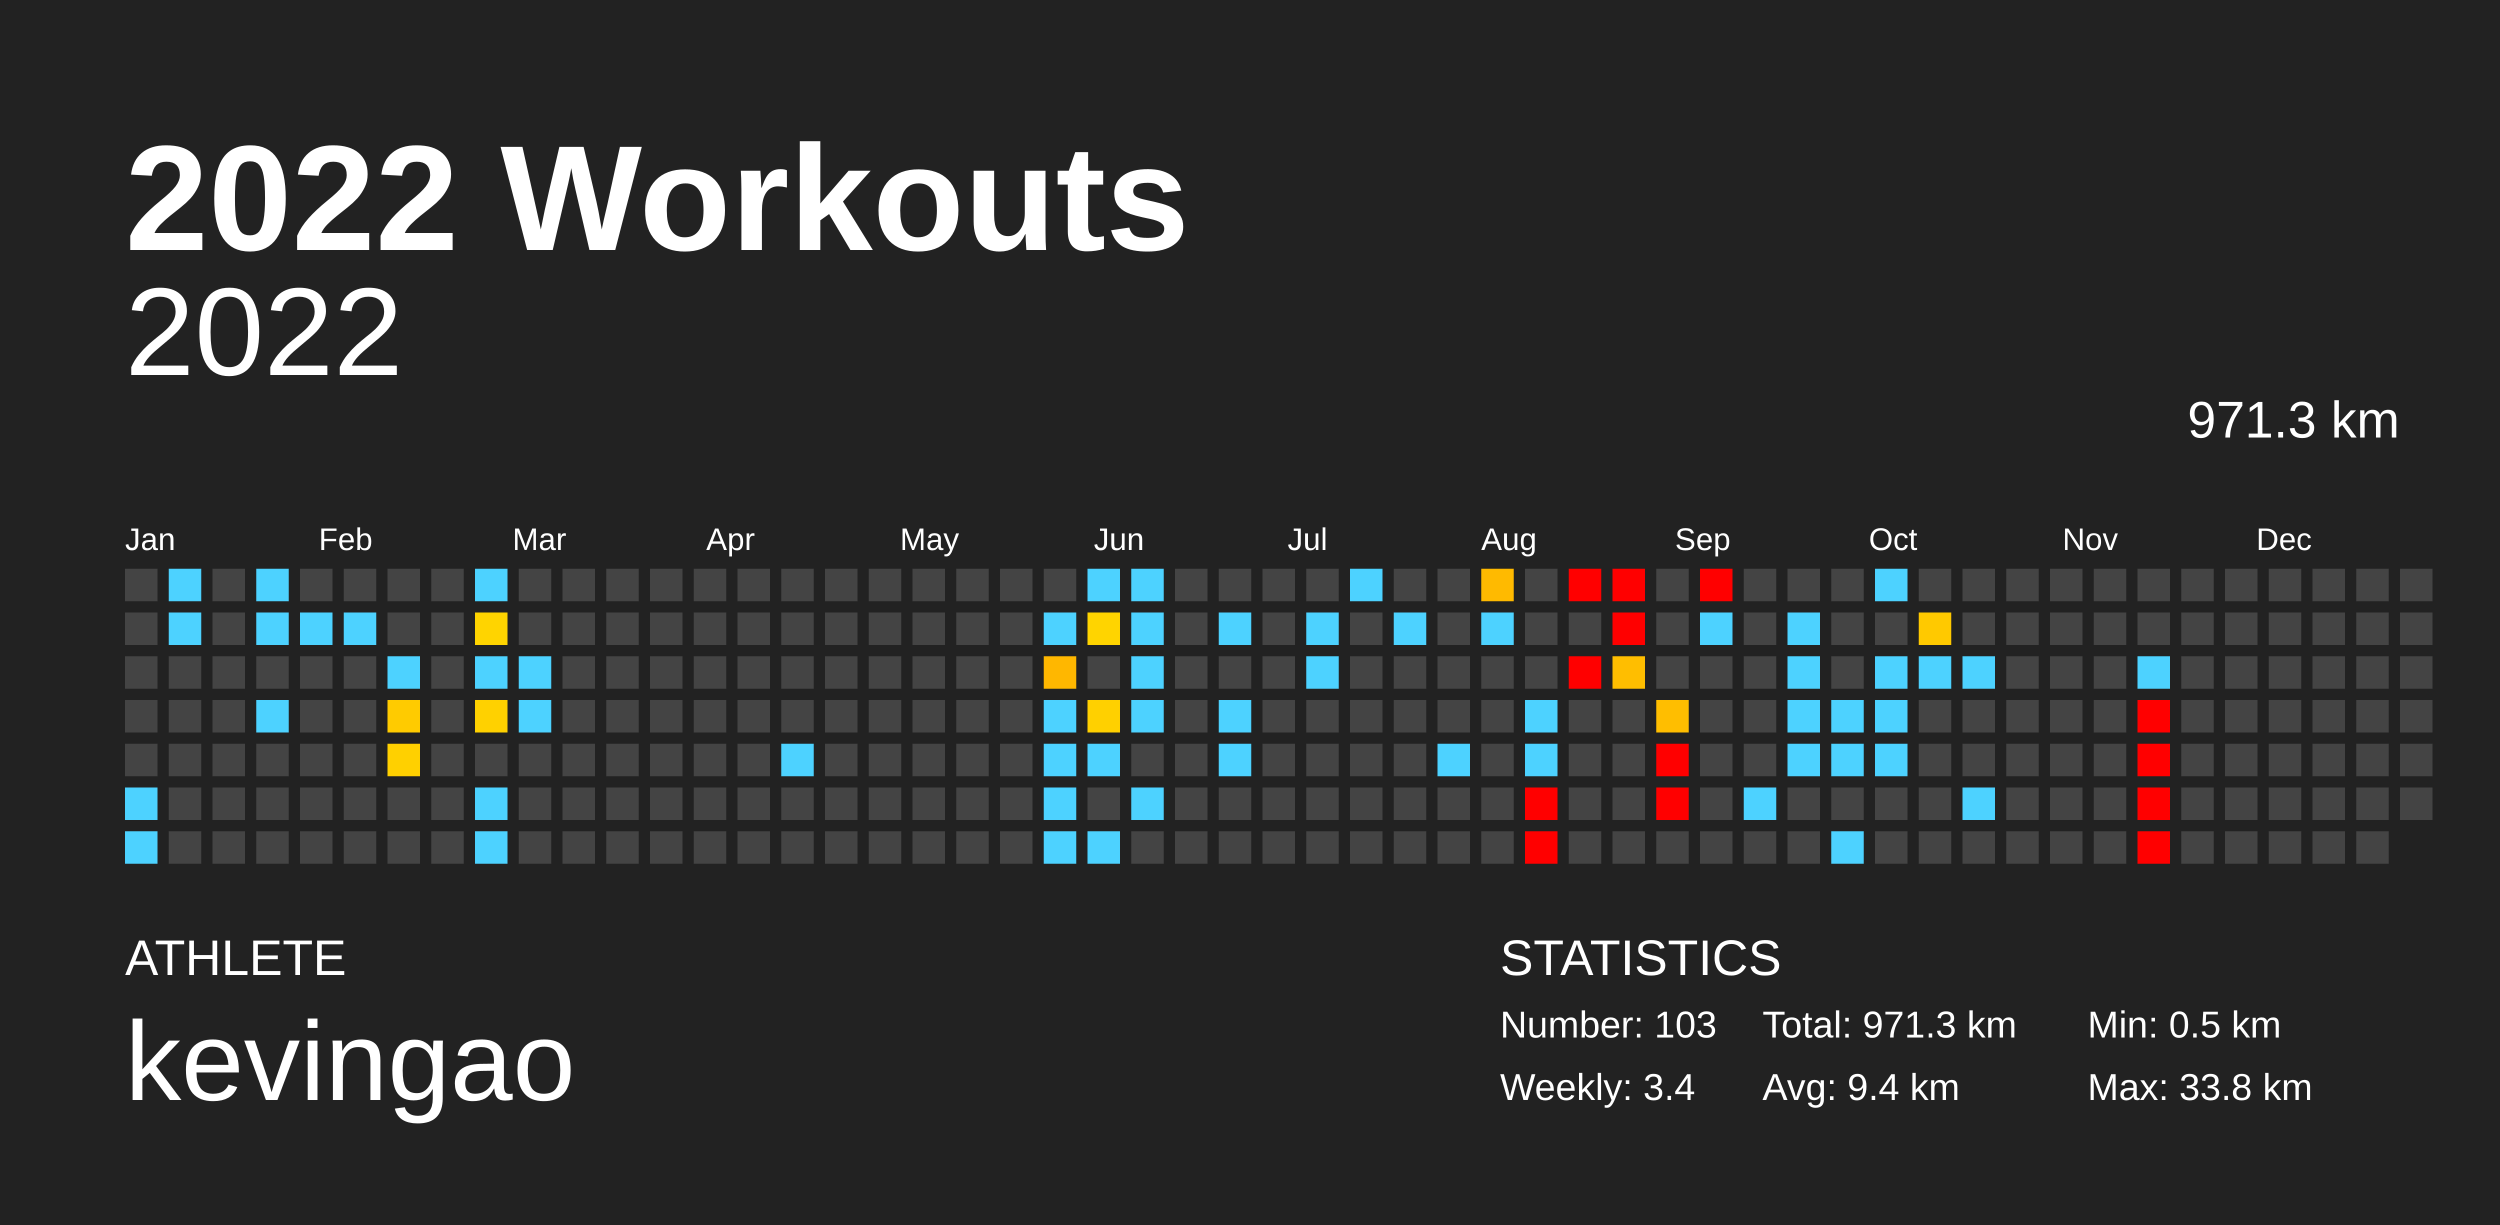
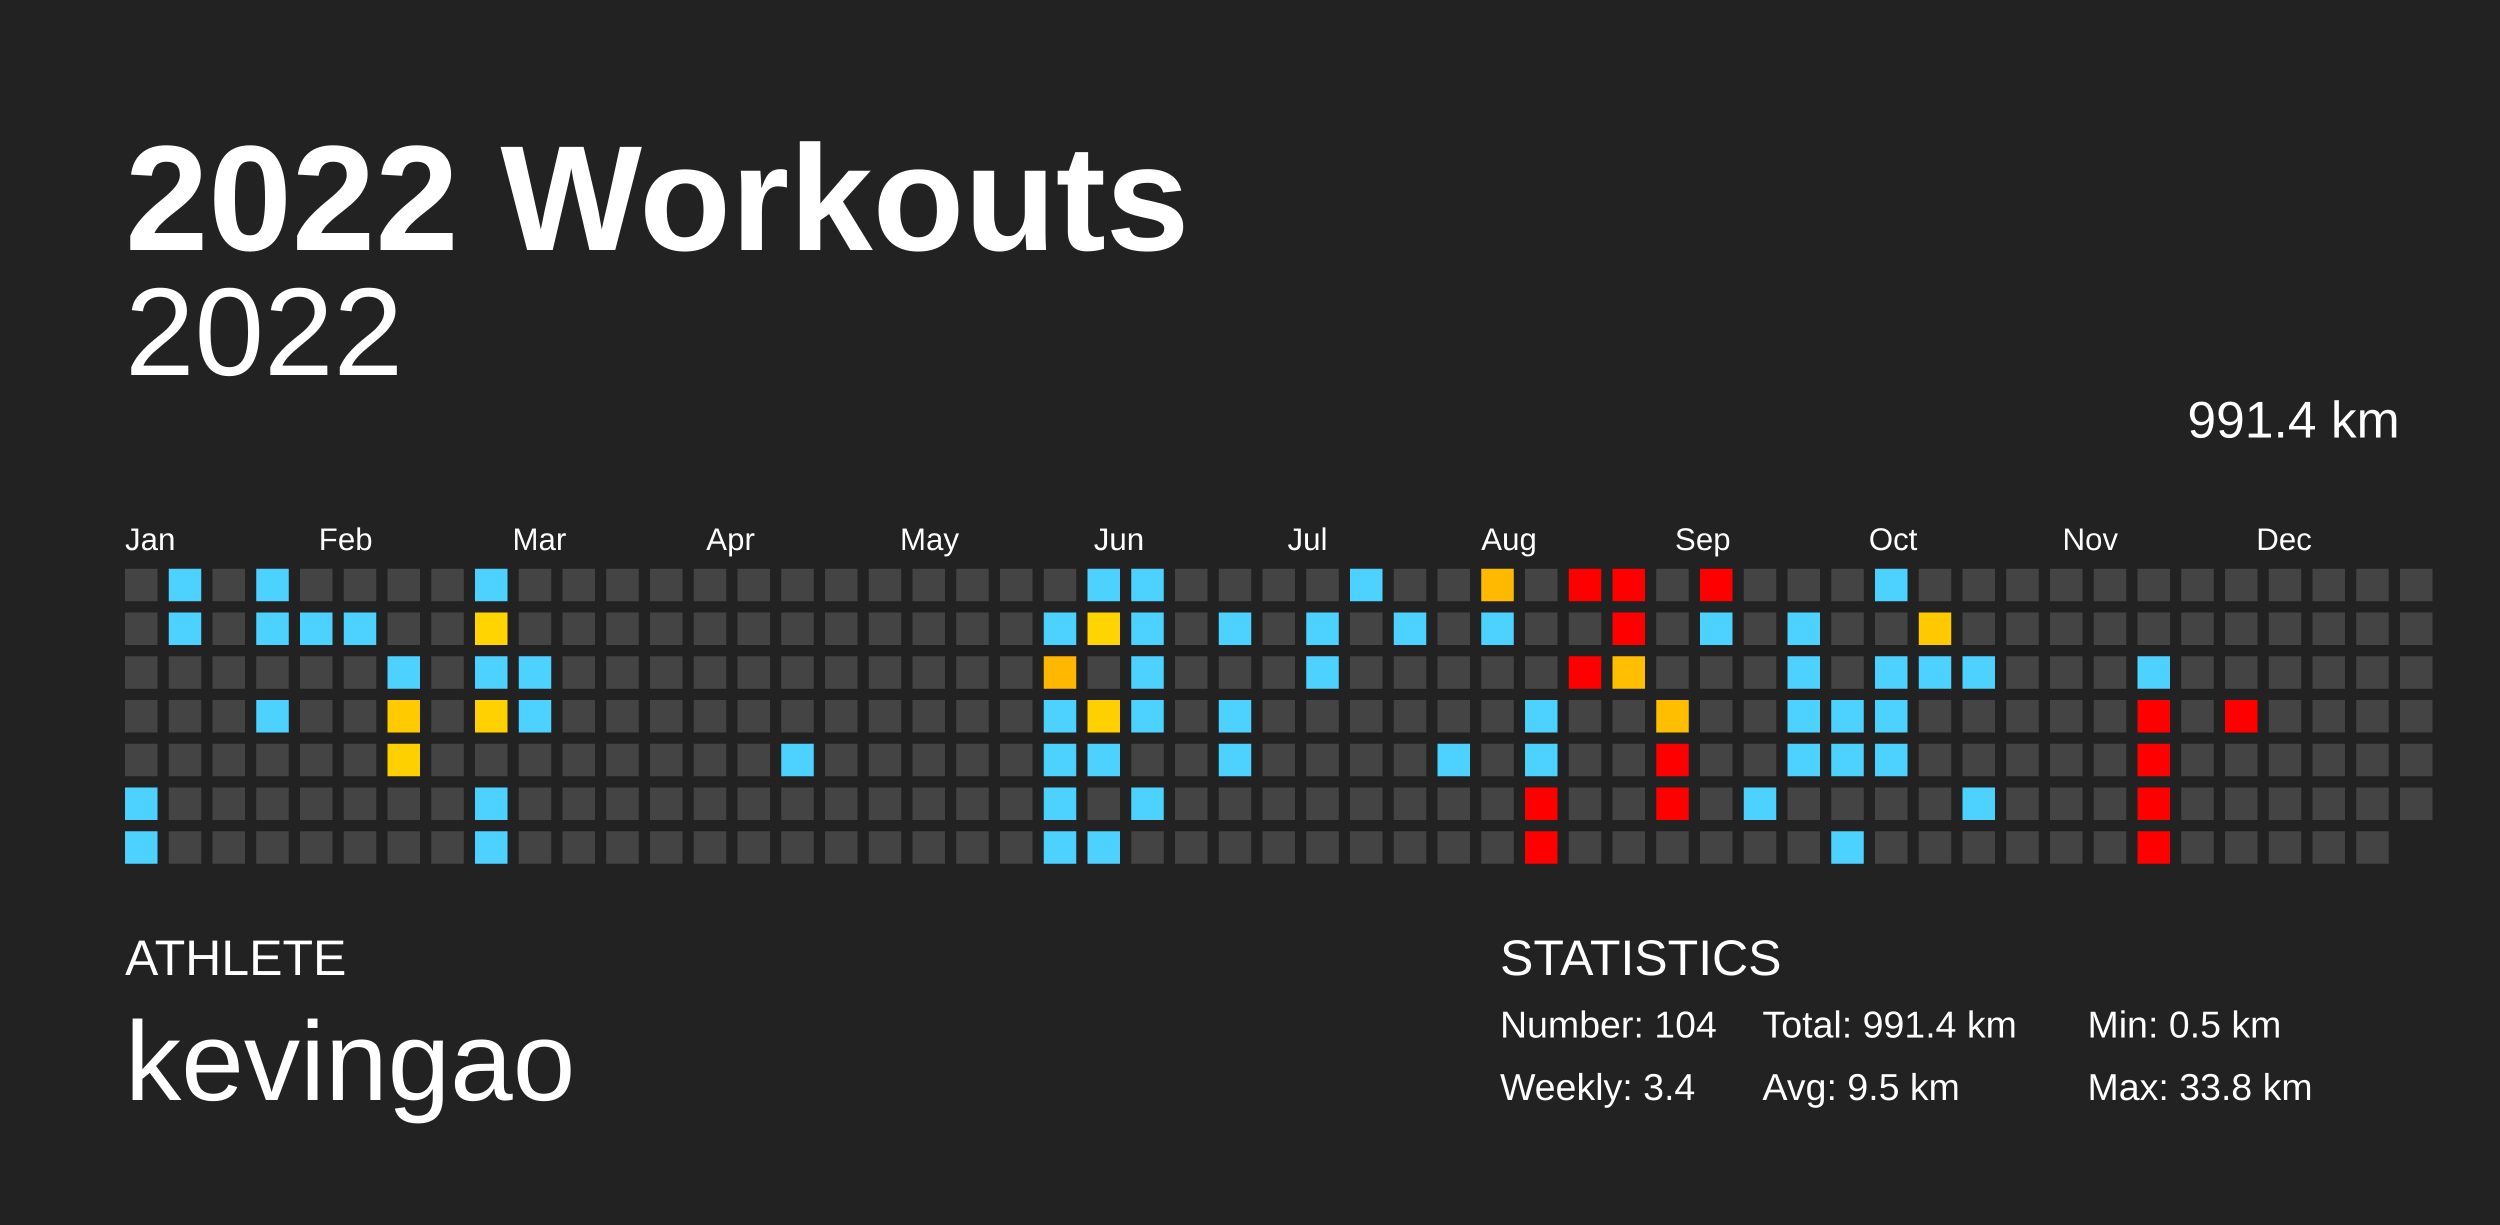
<svg xmlns="http://www.w3.org/2000/svg" baseProfile="full" height="98mm" version="1.1" viewBox="0,0,200,98" width="200mm">
  <defs />
  <rect fill="#222222" height="98" width="200" x="0" y="0" />
  <text fill="#FFFFFF" style="font-size:12px; font-family:Arial; font-weight:bold;" x="10" y="20">2022 Workouts</text>
  <text fill="#FFFFFF" style="font-size:4px; font-family:Arial" x="10" y="78">ATHLETE</text>
  <text fill="#FFFFFF" style="font-size:9px; font-family:Arial" x="10" y="88">kevingao</text>
  <text fill="#FFFFFF" style="font-size:4px; font-family:Arial" x="120" y="78">STATISTICS</text>
-   <text fill="#FFFFFF" style="font-size:3px; font-family:Arial" x="120" y="83">Number: 103</text>
+   <text fill="#FFFFFF" style="font-size:3px; font-family:Arial" x="120" y="83">Number: 104</text>
  <text fill="#FFFFFF" style="font-size:3px; font-family:Arial" x="120" y="88">Weekly: 3.4</text>
-   <text fill="#FFFFFF" style="font-size:3px; font-family:Arial" x="141" y="83">Total: 971.3 km</text>
-   <text fill="#FFFFFF" style="font-size:3px; font-family:Arial" x="141" y="88">Avg: 9.4 km</text>
+   <text fill="#FFFFFF" style="font-size:3px; font-family:Arial" x="141" y="83">Total: 991.4 km</text>
+   <text fill="#FFFFFF" style="font-size:3px; font-family:Arial" x="141" y="88">Avg: 9.5 km</text>
  <text fill="#FFFFFF" style="font-size:3px; font-family:Arial" x="167" y="83">Min: 0.5 km</text>
  <text fill="#FFFFFF" style="font-size:3px; font-family:Arial" x="167" y="88">Max: 33.8 km</text>
  <text alignment-baseline="hanging" fill="#FFFFFF" style="font-size:10.0px; font-family:Arial;" x="10" y="30">2022</text>
-   <text alignment-baseline="hanging" fill="#FFFFFF" style="font-size:4.125px; font-family:Arial;" x="175" y="35">971.3 km</text>
+   <text alignment-baseline="hanging" fill="#FFFFFF" style="font-size:4.125px; font-family:Arial;" x="175" y="35">991.4 km</text>
  <text fill="#FFFFFF" style="font-size:2.5px; font-family:Arial" x="10.0" y="44">Jan</text>
  <text fill="#FFFFFF" style="font-size:2.5px; font-family:Arial" x="25.5" y="44">Feb</text>
  <text fill="#FFFFFF" style="font-size:2.5px; font-family:Arial" x="41.0" y="44">Mar</text>
  <text fill="#FFFFFF" style="font-size:2.5px; font-family:Arial" x="56.5" y="44">Apr</text>
  <text fill="#FFFFFF" style="font-size:2.5px; font-family:Arial" x="72.0" y="44">May</text>
  <text fill="#FFFFFF" style="font-size:2.5px; font-family:Arial" x="87.5" y="44">Jun</text>
  <text fill="#FFFFFF" style="font-size:2.5px; font-family:Arial" x="103.0" y="44">Jul</text>
  <text fill="#FFFFFF" style="font-size:2.5px; font-family:Arial" x="118.5" y="44">Aug</text>
  <text fill="#FFFFFF" style="font-size:2.5px; font-family:Arial" x="134.0" y="44">Sep</text>
  <text fill="#FFFFFF" style="font-size:2.5px; font-family:Arial" x="149.5" y="44">Oct</text>
  <text fill="#FFFFFF" style="font-size:2.5px; font-family:Arial" x="165.0" y="44">Nov</text>
  <text fill="#FFFFFF" style="font-size:2.5px; font-family:Arial" x="180.5" y="44">Dec</text>
  <rect fill="#444444" height="2.6" width="2.6" x="10.0" y="45.5" />
  <rect fill="#444444" height="2.6" width="2.6" x="10.0" y="49.0" />
  <rect fill="#444444" height="2.6" width="2.6" x="10.0" y="52.5" />
  <rect fill="#444444" height="2.6" width="2.6" x="10.0" y="56.0" />
  <rect fill="#444444" height="2.6" width="2.6" x="10.0" y="59.5" />
  <rect fill="#4dd2ff" height="2.6" width="2.6" x="10.0" y="63.0" />
  <rect fill="#4dd2ff" height="2.6" width="2.6" x="10.0" y="66.5" />
  <rect fill="#4dd2ff" height="2.6" width="2.6" x="13.5" y="45.5" />
  <rect fill="#4dd2ff" height="2.6" width="2.6" x="13.5" y="49.0" />
  <rect fill="#444444" height="2.6" width="2.6" x="13.5" y="52.5" />
  <rect fill="#444444" height="2.6" width="2.6" x="13.5" y="56.0" />
  <rect fill="#444444" height="2.6" width="2.6" x="13.5" y="59.5" />
  <rect fill="#444444" height="2.6" width="2.6" x="13.5" y="63.0" />
  <rect fill="#444444" height="2.6" width="2.6" x="13.5" y="66.5" />
  <rect fill="#444444" height="2.6" width="2.6" x="17.0" y="45.5" />
  <rect fill="#444444" height="2.6" width="2.6" x="17.0" y="49.0" />
  <rect fill="#444444" height="2.6" width="2.6" x="17.0" y="52.5" />
  <rect fill="#444444" height="2.6" width="2.6" x="17.0" y="56.0" />
  <rect fill="#444444" height="2.6" width="2.6" x="17.0" y="59.5" />
  <rect fill="#444444" height="2.6" width="2.6" x="17.0" y="63.0" />
  <rect fill="#444444" height="2.6" width="2.6" x="17.0" y="66.5" />
  <rect fill="#4dd2ff" height="2.6" width="2.6" x="20.5" y="45.5" />
  <rect fill="#4dd2ff" height="2.6" width="2.6" x="20.5" y="49.0" />
  <rect fill="#444444" height="2.6" width="2.6" x="20.5" y="52.5" />
  <rect fill="#4dd2ff" height="2.6" width="2.6" x="20.5" y="56.0" />
  <rect fill="#444444" height="2.6" width="2.6" x="20.5" y="59.5" />
  <rect fill="#444444" height="2.6" width="2.6" x="20.5" y="63.0" />
  <rect fill="#444444" height="2.6" width="2.6" x="20.5" y="66.5" />
  <rect fill="#444444" height="2.6" width="2.6" x="24.0" y="45.5" />
  <rect fill="#4dd2ff" height="2.6" width="2.6" x="24.0" y="49.0" />
  <rect fill="#444444" height="2.6" width="2.6" x="24.0" y="52.5" />
  <rect fill="#444444" height="2.6" width="2.6" x="24.0" y="56.0" />
  <rect fill="#444444" height="2.6" width="2.6" x="24.0" y="59.5" />
  <rect fill="#444444" height="2.6" width="2.6" x="24.0" y="63.0" />
  <rect fill="#444444" height="2.6" width="2.6" x="24.0" y="66.5" />
  <rect fill="#444444" height="2.6" width="2.6" x="27.5" y="45.5" />
  <rect fill="#4dd2ff" height="2.6" width="2.6" x="27.5" y="49.0" />
  <rect fill="#444444" height="2.6" width="2.6" x="27.5" y="52.5" />
  <rect fill="#444444" height="2.6" width="2.6" x="27.5" y="56.0" />
  <rect fill="#444444" height="2.6" width="2.6" x="27.5" y="59.5" />
  <rect fill="#444444" height="2.6" width="2.6" x="27.5" y="63.0" />
  <rect fill="#444444" height="2.6" width="2.6" x="27.5" y="66.5" />
  <rect fill="#444444" height="2.6" width="2.6" x="31.0" y="45.5" />
  <rect fill="#444444" height="2.6" width="2.6" x="31.0" y="49.0" />
  <rect fill="#4dd2ff" height="2.6" width="2.6" x="31.0" y="52.5" />
  <rect fill="#ffcb00" height="2.6" width="2.6" x="31.0" y="56.0" />
  <rect fill="#ffd000" height="2.6" width="2.6" x="31.0" y="59.5" />
  <rect fill="#444444" height="2.6" width="2.6" x="31.0" y="63.0" />
  <rect fill="#444444" height="2.6" width="2.6" x="31.0" y="66.5" />
  <rect fill="#444444" height="2.6" width="2.6" x="34.5" y="45.5" />
  <rect fill="#444444" height="2.6" width="2.6" x="34.5" y="49.0" />
  <rect fill="#444444" height="2.6" width="2.6" x="34.5" y="52.5" />
  <rect fill="#444444" height="2.6" width="2.6" x="34.5" y="56.0" />
  <rect fill="#444444" height="2.6" width="2.6" x="34.5" y="59.5" />
  <rect fill="#444444" height="2.6" width="2.6" x="34.5" y="63.0" />
  <rect fill="#444444" height="2.6" width="2.6" x="34.5" y="66.5" />
  <rect fill="#4dd2ff" height="2.6" width="2.6" x="38.0" y="45.5" />
  <rect fill="#ffd400" height="2.6" width="2.6" x="38.0" y="49.0" />
  <rect fill="#4dd2ff" height="2.6" width="2.6" x="38.0" y="52.5" />
  <rect fill="#ffd100" height="2.6" width="2.6" x="38.0" y="56.0" />
  <rect fill="#444444" height="2.6" width="2.6" x="38.0" y="59.5" />
  <rect fill="#4dd2ff" height="2.6" width="2.6" x="38.0" y="63.0" />
  <rect fill="#4dd2ff" height="2.6" width="2.6" x="38.0" y="66.5" />
  <rect fill="#444444" height="2.6" width="2.6" x="41.5" y="45.5" />
  <rect fill="#444444" height="2.6" width="2.6" x="41.5" y="49.0" />
  <rect fill="#4dd2ff" height="2.6" width="2.6" x="41.5" y="52.5" />
  <rect fill="#4dd2ff" height="2.6" width="2.6" x="41.5" y="56.0" />
  <rect fill="#444444" height="2.6" width="2.6" x="41.5" y="59.5" />
  <rect fill="#444444" height="2.6" width="2.6" x="41.5" y="63.0" />
  <rect fill="#444444" height="2.6" width="2.6" x="41.5" y="66.5" />
  <rect fill="#444444" height="2.6" width="2.6" x="45.0" y="45.5" />
  <rect fill="#444444" height="2.6" width="2.6" x="45.0" y="49.0" />
  <rect fill="#444444" height="2.6" width="2.6" x="45.0" y="52.5" />
  <rect fill="#444444" height="2.6" width="2.6" x="45.0" y="56.0" />
  <rect fill="#444444" height="2.6" width="2.6" x="45.0" y="59.5" />
  <rect fill="#444444" height="2.6" width="2.6" x="45.0" y="63.0" />
  <rect fill="#444444" height="2.6" width="2.6" x="45.0" y="66.5" />
  <rect fill="#444444" height="2.6" width="2.6" x="48.5" y="45.5" />
  <rect fill="#444444" height="2.6" width="2.6" x="48.5" y="49.0" />
  <rect fill="#444444" height="2.6" width="2.6" x="48.5" y="52.5" />
  <rect fill="#444444" height="2.6" width="2.6" x="48.5" y="56.0" />
  <rect fill="#444444" height="2.6" width="2.6" x="48.5" y="59.5" />
  <rect fill="#444444" height="2.6" width="2.6" x="48.5" y="63.0" />
  <rect fill="#444444" height="2.6" width="2.6" x="48.5" y="66.5" />
  <rect fill="#444444" height="2.6" width="2.6" x="52.0" y="45.5" />
  <rect fill="#444444" height="2.6" width="2.6" x="52.0" y="49.0" />
  <rect fill="#444444" height="2.6" width="2.6" x="52.0" y="52.5" />
  <rect fill="#444444" height="2.6" width="2.6" x="52.0" y="56.0" />
  <rect fill="#444444" height="2.6" width="2.6" x="52.0" y="59.5" />
  <rect fill="#444444" height="2.6" width="2.6" x="52.0" y="63.0" />
  <rect fill="#444444" height="2.6" width="2.6" x="52.0" y="66.5" />
  <rect fill="#444444" height="2.6" width="2.6" x="55.5" y="45.5" />
  <rect fill="#444444" height="2.6" width="2.6" x="55.5" y="49.0" />
  <rect fill="#444444" height="2.6" width="2.6" x="55.5" y="52.5" />
  <rect fill="#444444" height="2.6" width="2.6" x="55.5" y="56.0" />
  <rect fill="#444444" height="2.6" width="2.6" x="55.5" y="59.5" />
  <rect fill="#444444" height="2.6" width="2.6" x="55.5" y="63.0" />
  <rect fill="#444444" height="2.6" width="2.6" x="55.5" y="66.5" />
  <rect fill="#444444" height="2.6" width="2.6" x="59.0" y="45.5" />
  <rect fill="#444444" height="2.6" width="2.6" x="59.0" y="49.0" />
  <rect fill="#444444" height="2.6" width="2.6" x="59.0" y="52.5" />
  <rect fill="#444444" height="2.6" width="2.6" x="59.0" y="56.0" />
  <rect fill="#444444" height="2.6" width="2.6" x="59.0" y="59.5" />
  <rect fill="#444444" height="2.6" width="2.6" x="59.0" y="63.0" />
  <rect fill="#444444" height="2.6" width="2.6" x="59.0" y="66.5" />
  <rect fill="#444444" height="2.6" width="2.6" x="62.5" y="45.5" />
  <rect fill="#444444" height="2.6" width="2.6" x="62.5" y="49.0" />
  <rect fill="#444444" height="2.6" width="2.6" x="62.5" y="52.5" />
  <rect fill="#444444" height="2.6" width="2.6" x="62.5" y="56.0" />
  <rect fill="#4dd2ff" height="2.6" width="2.6" x="62.5" y="59.5" />
  <rect fill="#444444" height="2.6" width="2.6" x="62.5" y="63.0" />
  <rect fill="#444444" height="2.6" width="2.6" x="62.5" y="66.5" />
  <rect fill="#444444" height="2.6" width="2.6" x="66.0" y="45.5" />
  <rect fill="#444444" height="2.6" width="2.6" x="66.0" y="49.0" />
  <rect fill="#444444" height="2.6" width="2.6" x="66.0" y="52.5" />
  <rect fill="#444444" height="2.6" width="2.6" x="66.0" y="56.0" />
  <rect fill="#444444" height="2.6" width="2.6" x="66.0" y="59.5" />
  <rect fill="#444444" height="2.6" width="2.6" x="66.0" y="63.0" />
  <rect fill="#444444" height="2.6" width="2.6" x="66.0" y="66.5" />
  <rect fill="#444444" height="2.6" width="2.6" x="69.5" y="45.5" />
  <rect fill="#444444" height="2.6" width="2.6" x="69.5" y="49.0" />
  <rect fill="#444444" height="2.6" width="2.6" x="69.5" y="52.5" />
  <rect fill="#444444" height="2.6" width="2.6" x="69.5" y="56.0" />
  <rect fill="#444444" height="2.6" width="2.6" x="69.5" y="59.5" />
  <rect fill="#444444" height="2.6" width="2.6" x="69.5" y="63.0" />
  <rect fill="#444444" height="2.6" width="2.6" x="69.5" y="66.5" />
  <rect fill="#444444" height="2.6" width="2.6" x="73.0" y="45.5" />
  <rect fill="#444444" height="2.6" width="2.6" x="73.0" y="49.0" />
  <rect fill="#444444" height="2.6" width="2.6" x="73.0" y="52.5" />
  <rect fill="#444444" height="2.6" width="2.6" x="73.0" y="56.0" />
  <rect fill="#444444" height="2.6" width="2.6" x="73.0" y="59.5" />
  <rect fill="#444444" height="2.6" width="2.6" x="73.0" y="63.0" />
  <rect fill="#444444" height="2.6" width="2.6" x="73.0" y="66.5" />
  <rect fill="#444444" height="2.6" width="2.6" x="76.5" y="45.5" />
  <rect fill="#444444" height="2.6" width="2.6" x="76.5" y="49.0" />
  <rect fill="#444444" height="2.6" width="2.6" x="76.5" y="52.5" />
  <rect fill="#444444" height="2.6" width="2.6" x="76.5" y="56.0" />
  <rect fill="#444444" height="2.6" width="2.6" x="76.5" y="59.5" />
  <rect fill="#444444" height="2.6" width="2.6" x="76.5" y="63.0" />
  <rect fill="#444444" height="2.6" width="2.6" x="76.5" y="66.5" />
  <rect fill="#444444" height="2.6" width="2.6" x="80.0" y="45.5" />
  <rect fill="#444444" height="2.6" width="2.6" x="80.0" y="49.0" />
  <rect fill="#444444" height="2.6" width="2.6" x="80.0" y="52.5" />
  <rect fill="#444444" height="2.6" width="2.6" x="80.0" y="56.0" />
  <rect fill="#444444" height="2.6" width="2.6" x="80.0" y="59.5" />
  <rect fill="#444444" height="2.6" width="2.6" x="80.0" y="63.0" />
  <rect fill="#444444" height="2.6" width="2.6" x="80.0" y="66.5" />
  <rect fill="#444444" height="2.6" width="2.6" x="83.5" y="45.5" />
  <rect fill="#4dd2ff" height="2.6" width="2.6" x="83.5" y="49.0" />
  <rect fill="#ffb700" height="2.6" width="2.6" x="83.5" y="52.5" />
  <rect fill="#4dd2ff" height="2.6" width="2.6" x="83.5" y="56.0" />
  <rect fill="#4dd2ff" height="2.6" width="2.6" x="83.5" y="59.5" />
  <rect fill="#4dd2ff" height="2.6" width="2.6" x="83.5" y="63.0" />
  <rect fill="#4dd2ff" height="2.6" width="2.6" x="83.5" y="66.5" />
  <rect fill="#4dd2ff" height="2.6" width="2.6" x="87.0" y="45.5" />
  <rect fill="#ffd400" height="2.6" width="2.6" x="87.0" y="49.0" />
  <rect fill="#444444" height="2.6" width="2.6" x="87.0" y="52.5" />
  <rect fill="#ffd000" height="2.6" width="2.6" x="87.0" y="56.0" />
  <rect fill="#4dd2ff" height="2.6" width="2.6" x="87.0" y="59.5" />
  <rect fill="#444444" height="2.6" width="2.6" x="87.0" y="63.0" />
  <rect fill="#4dd2ff" height="2.6" width="2.6" x="87.0" y="66.5" />
  <rect fill="#4dd2ff" height="2.6" width="2.6" x="90.5" y="45.5" />
  <rect fill="#4dd2ff" height="2.6" width="2.6" x="90.5" y="49.0" />
  <rect fill="#4dd2ff" height="2.6" width="2.6" x="90.5" y="52.5" />
  <rect fill="#4dd2ff" height="2.6" width="2.6" x="90.5" y="56.0" />
  <rect fill="#444444" height="2.6" width="2.6" x="90.5" y="59.5" />
  <rect fill="#4dd2ff" height="2.6" width="2.6" x="90.5" y="63.0" />
  <rect fill="#444444" height="2.6" width="2.6" x="90.5" y="66.5" />
  <rect fill="#444444" height="2.6" width="2.6" x="94.0" y="45.5" />
  <rect fill="#444444" height="2.6" width="2.6" x="94.0" y="49.0" />
  <rect fill="#444444" height="2.6" width="2.6" x="94.0" y="52.5" />
  <rect fill="#444444" height="2.6" width="2.6" x="94.0" y="56.0" />
  <rect fill="#444444" height="2.6" width="2.6" x="94.0" y="59.5" />
  <rect fill="#444444" height="2.6" width="2.6" x="94.0" y="63.0" />
  <rect fill="#444444" height="2.6" width="2.6" x="94.0" y="66.5" />
  <rect fill="#444444" height="2.6" width="2.6" x="97.5" y="45.5" />
  <rect fill="#4dd2ff" height="2.6" width="2.6" x="97.5" y="49.0" />
  <rect fill="#444444" height="2.6" width="2.6" x="97.5" y="52.5" />
  <rect fill="#4dd2ff" height="2.6" width="2.6" x="97.5" y="56.0" />
  <rect fill="#4dd2ff" height="2.6" width="2.6" x="97.5" y="59.5" />
  <rect fill="#444444" height="2.6" width="2.6" x="97.5" y="63.0" />
  <rect fill="#444444" height="2.6" width="2.6" x="97.5" y="66.5" />
  <rect fill="#444444" height="2.6" width="2.6" x="101.0" y="45.5" />
  <rect fill="#444444" height="2.6" width="2.6" x="101.0" y="49.0" />
  <rect fill="#444444" height="2.6" width="2.6" x="101.0" y="52.5" />
  <rect fill="#444444" height="2.6" width="2.6" x="101.0" y="56.0" />
  <rect fill="#444444" height="2.6" width="2.6" x="101.0" y="59.5" />
  <rect fill="#444444" height="2.6" width="2.6" x="101.0" y="63.0" />
  <rect fill="#444444" height="2.6" width="2.6" x="101.0" y="66.5" />
  <rect fill="#444444" height="2.6" width="2.6" x="104.5" y="45.5" />
  <rect fill="#4dd2ff" height="2.6" width="2.6" x="104.5" y="49.0" />
  <rect fill="#4dd2ff" height="2.6" width="2.6" x="104.5" y="52.5" />
  <rect fill="#444444" height="2.6" width="2.6" x="104.5" y="56.0" />
  <rect fill="#444444" height="2.6" width="2.6" x="104.5" y="59.5" />
  <rect fill="#444444" height="2.6" width="2.6" x="104.5" y="63.0" />
  <rect fill="#444444" height="2.6" width="2.6" x="104.5" y="66.5" />
  <rect fill="#4dd2ff" height="2.6" width="2.6" x="108.0" y="45.5" />
  <rect fill="#444444" height="2.6" width="2.6" x="108.0" y="49.0" />
  <rect fill="#444444" height="2.6" width="2.6" x="108.0" y="52.5" />
  <rect fill="#444444" height="2.6" width="2.6" x="108.0" y="56.0" />
  <rect fill="#444444" height="2.6" width="2.6" x="108.0" y="59.5" />
  <rect fill="#444444" height="2.6" width="2.6" x="108.0" y="63.0" />
  <rect fill="#444444" height="2.6" width="2.6" x="108.0" y="66.5" />
  <rect fill="#444444" height="2.6" width="2.6" x="111.5" y="45.5" />
  <rect fill="#4dd2ff" height="2.6" width="2.6" x="111.5" y="49.0" />
  <rect fill="#444444" height="2.6" width="2.6" x="111.5" y="52.5" />
  <rect fill="#444444" height="2.6" width="2.6" x="111.5" y="56.0" />
  <rect fill="#444444" height="2.6" width="2.6" x="111.5" y="59.5" />
  <rect fill="#444444" height="2.6" width="2.6" x="111.5" y="63.0" />
  <rect fill="#444444" height="2.6" width="2.6" x="111.5" y="66.5" />
  <rect fill="#444444" height="2.6" width="2.6" x="115.0" y="45.5" />
  <rect fill="#444444" height="2.6" width="2.6" x="115.0" y="49.0" />
  <rect fill="#444444" height="2.6" width="2.6" x="115.0" y="52.5" />
  <rect fill="#444444" height="2.6" width="2.6" x="115.0" y="56.0" />
  <rect fill="#4dd2ff" height="2.6" width="2.6" x="115.0" y="59.5" />
  <rect fill="#444444" height="2.6" width="2.6" x="115.0" y="63.0" />
  <rect fill="#444444" height="2.6" width="2.6" x="115.0" y="66.5" />
  <rect fill="#ffba00" height="2.6" width="2.6" x="118.5" y="45.5" />
  <rect fill="#4dd2ff" height="2.6" width="2.6" x="118.5" y="49.0" />
  <rect fill="#444444" height="2.6" width="2.6" x="118.5" y="52.5" />
  <rect fill="#444444" height="2.6" width="2.6" x="118.5" y="56.0" />
  <rect fill="#444444" height="2.6" width="2.6" x="118.5" y="59.5" />
  <rect fill="#444444" height="2.6" width="2.6" x="118.5" y="63.0" />
  <rect fill="#444444" height="2.6" width="2.6" x="118.5" y="66.5" />
  <rect fill="#444444" height="2.6" width="2.6" x="122.0" y="45.5" />
  <rect fill="#444444" height="2.6" width="2.6" x="122.0" y="49.0" />
  <rect fill="#444444" height="2.6" width="2.6" x="122.0" y="52.5" />
  <rect fill="#4dd2ff" height="2.6" width="2.6" x="122.0" y="56.0" />
  <rect fill="#4dd2ff" height="2.6" width="2.6" x="122.0" y="59.5" />
  <rect fill="red" height="2.6" width="2.6" x="122.0" y="63.0" />
  <rect fill="red" height="2.6" width="2.6" x="122.0" y="66.5" />
  <rect fill="red" height="2.6" width="2.6" x="125.5" y="45.5" />
  <rect fill="#444444" height="2.6" width="2.6" x="125.5" y="49.0" />
  <rect fill="red" height="2.6" width="2.6" x="125.5" y="52.5" />
  <rect fill="#444444" height="2.6" width="2.6" x="125.5" y="56.0" />
  <rect fill="#444444" height="2.6" width="2.6" x="125.5" y="59.5" />
  <rect fill="#444444" height="2.6" width="2.6" x="125.5" y="63.0" />
  <rect fill="#444444" height="2.6" width="2.6" x="125.5" y="66.5" />
  <rect fill="red" height="2.6" width="2.6" x="129.0" y="45.5" />
  <rect fill="red" height="2.6" width="2.6" x="129.0" y="49.0" />
  <rect fill="#ffbe00" height="2.6" width="2.6" x="129.0" y="52.5" />
  <rect fill="#444444" height="2.6" width="2.6" x="129.0" y="56.0" />
  <rect fill="#444444" height="2.6" width="2.6" x="129.0" y="59.5" />
  <rect fill="#444444" height="2.6" width="2.6" x="129.0" y="63.0" />
  <rect fill="#444444" height="2.6" width="2.6" x="129.0" y="66.5" />
  <rect fill="#444444" height="2.6" width="2.6" x="132.5" y="45.5" />
  <rect fill="#444444" height="2.6" width="2.6" x="132.5" y="49.0" />
  <rect fill="#444444" height="2.6" width="2.6" x="132.5" y="52.5" />
  <rect fill="#ffbe00" height="2.6" width="2.6" x="132.5" y="56.0" />
  <rect fill="red" height="2.6" width="2.6" x="132.5" y="59.5" />
  <rect fill="red" height="2.6" width="2.6" x="132.5" y="63.0" />
  <rect fill="#444444" height="2.6" width="2.6" x="132.5" y="66.5" />
  <rect fill="red" height="2.6" width="2.6" x="136.0" y="45.5" />
  <rect fill="#4dd2ff" height="2.6" width="2.6" x="136.0" y="49.0" />
  <rect fill="#444444" height="2.6" width="2.6" x="136.0" y="52.5" />
  <rect fill="#444444" height="2.6" width="2.6" x="136.0" y="56.0" />
  <rect fill="#444444" height="2.6" width="2.6" x="136.0" y="59.5" />
  <rect fill="#444444" height="2.6" width="2.6" x="136.0" y="63.0" />
  <rect fill="#444444" height="2.6" width="2.6" x="136.0" y="66.5" />
  <rect fill="#444444" height="2.6" width="2.6" x="139.5" y="45.5" />
  <rect fill="#444444" height="2.6" width="2.6" x="139.5" y="49.0" />
  <rect fill="#444444" height="2.6" width="2.6" x="139.5" y="52.5" />
  <rect fill="#444444" height="2.6" width="2.6" x="139.5" y="56.0" />
  <rect fill="#444444" height="2.6" width="2.6" x="139.5" y="59.5" />
  <rect fill="#4dd2ff" height="2.6" width="2.6" x="139.5" y="63.0" />
  <rect fill="#444444" height="2.6" width="2.6" x="139.5" y="66.5" />
  <rect fill="#444444" height="2.6" width="2.6" x="143.0" y="45.5" />
  <rect fill="#4dd2ff" height="2.6" width="2.6" x="143.0" y="49.0" />
  <rect fill="#4dd2ff" height="2.6" width="2.6" x="143.0" y="52.5" />
  <rect fill="#4dd2ff" height="2.6" width="2.6" x="143.0" y="56.0" />
  <rect fill="#4dd2ff" height="2.6" width="2.6" x="143.0" y="59.5" />
  <rect fill="#444444" height="2.6" width="2.6" x="143.0" y="63.0" />
  <rect fill="#444444" height="2.6" width="2.6" x="143.0" y="66.5" />
  <rect fill="#444444" height="2.6" width="2.6" x="146.5" y="45.5" />
  <rect fill="#444444" height="2.6" width="2.6" x="146.5" y="49.0" />
  <rect fill="#444444" height="2.6" width="2.6" x="146.5" y="52.5" />
  <rect fill="#4dd2ff" height="2.6" width="2.6" x="146.5" y="56.0" />
  <rect fill="#4dd2ff" height="2.6" width="2.6" x="146.5" y="59.5" />
  <rect fill="#444444" height="2.6" width="2.6" x="146.5" y="63.0" />
  <rect fill="#4dd2ff" height="2.6" width="2.6" x="146.5" y="66.5" />
  <rect fill="#4dd2ff" height="2.6" width="2.6" x="150.0" y="45.5" />
  <rect fill="#444444" height="2.6" width="2.6" x="150.0" y="49.0" />
  <rect fill="#4dd2ff" height="2.6" width="2.6" x="150.0" y="52.5" />
  <rect fill="#4dd2ff" height="2.6" width="2.6" x="150.0" y="56.0" />
  <rect fill="#4dd2ff" height="2.6" width="2.6" x="150.0" y="59.5" />
  <rect fill="#444444" height="2.6" width="2.6" x="150.0" y="63.0" />
  <rect fill="#444444" height="2.6" width="2.6" x="150.0" y="66.5" />
  <rect fill="#444444" height="2.6" width="2.6" x="153.5" y="45.5" />
  <rect fill="#ffc900" height="2.6" width="2.6" x="153.5" y="49.0" />
  <rect fill="#4dd2ff" height="2.6" width="2.6" x="153.5" y="52.5" />
  <rect fill="#444444" height="2.6" width="2.6" x="153.5" y="56.0" />
  <rect fill="#444444" height="2.6" width="2.6" x="153.5" y="59.5" />
  <rect fill="#444444" height="2.6" width="2.6" x="153.5" y="63.0" />
  <rect fill="#444444" height="2.6" width="2.6" x="153.5" y="66.5" />
  <rect fill="#444444" height="2.6" width="2.6" x="157.0" y="45.5" />
  <rect fill="#444444" height="2.6" width="2.6" x="157.0" y="49.0" />
  <rect fill="#4dd2ff" height="2.6" width="2.6" x="157.0" y="52.5" />
  <rect fill="#444444" height="2.6" width="2.6" x="157.0" y="56.0" />
  <rect fill="#444444" height="2.6" width="2.6" x="157.0" y="59.5" />
  <rect fill="#4dd2ff" height="2.6" width="2.6" x="157.0" y="63.0" />
  <rect fill="#444444" height="2.6" width="2.6" x="157.0" y="66.5" />
  <rect fill="#444444" height="2.6" width="2.6" x="160.5" y="45.5" />
  <rect fill="#444444" height="2.6" width="2.6" x="160.5" y="49.0" />
  <rect fill="#444444" height="2.6" width="2.6" x="160.5" y="52.5" />
  <rect fill="#444444" height="2.6" width="2.6" x="160.5" y="56.0" />
  <rect fill="#444444" height="2.6" width="2.6" x="160.5" y="59.5" />
  <rect fill="#444444" height="2.6" width="2.6" x="160.5" y="63.0" />
  <rect fill="#444444" height="2.6" width="2.6" x="160.5" y="66.5" />
  <rect fill="#444444" height="2.6" width="2.6" x="164.0" y="45.5" />
  <rect fill="#444444" height="2.6" width="2.6" x="164.0" y="49.0" />
  <rect fill="#444444" height="2.6" width="2.6" x="164.0" y="52.5" />
  <rect fill="#444444" height="2.6" width="2.6" x="164.0" y="56.0" />
  <rect fill="#444444" height="2.6" width="2.6" x="164.0" y="59.5" />
  <rect fill="#444444" height="2.6" width="2.6" x="164.0" y="63.0" />
  <rect fill="#444444" height="2.6" width="2.6" x="164.0" y="66.5" />
  <rect fill="#444444" height="2.6" width="2.6" x="167.5" y="45.5" />
  <rect fill="#444444" height="2.6" width="2.6" x="167.5" y="49.0" />
  <rect fill="#444444" height="2.6" width="2.6" x="167.5" y="52.5" />
  <rect fill="#444444" height="2.6" width="2.6" x="167.5" y="56.0" />
  <rect fill="#444444" height="2.6" width="2.6" x="167.5" y="59.5" />
  <rect fill="#444444" height="2.6" width="2.6" x="167.5" y="63.0" />
  <rect fill="#444444" height="2.6" width="2.6" x="167.5" y="66.5" />
  <rect fill="#444444" height="2.6" width="2.6" x="171.0" y="45.5" />
  <rect fill="#444444" height="2.6" width="2.6" x="171.0" y="49.0" />
  <rect fill="#4dd2ff" height="2.6" width="2.6" x="171.0" y="52.5" />
  <rect fill="red" height="2.6" width="2.6" x="171.0" y="56.0" />
  <rect fill="red" height="2.6" width="2.6" x="171.0" y="59.5" />
  <rect fill="red" height="2.6" width="2.6" x="171.0" y="63.0" />
  <rect fill="red" height="2.6" width="2.6" x="171.0" y="66.5" />
  <rect fill="#444444" height="2.6" width="2.6" x="174.5" y="45.5" />
  <rect fill="#444444" height="2.6" width="2.6" x="174.5" y="49.0" />
  <rect fill="#444444" height="2.6" width="2.6" x="174.5" y="52.5" />
  <rect fill="#444444" height="2.6" width="2.6" x="174.5" y="56.0" />
  <rect fill="#444444" height="2.6" width="2.6" x="174.5" y="59.5" />
  <rect fill="#444444" height="2.6" width="2.6" x="174.5" y="63.0" />
  <rect fill="#444444" height="2.6" width="2.6" x="174.5" y="66.5" />
  <rect fill="#444444" height="2.6" width="2.6" x="178.0" y="45.5" />
  <rect fill="#444444" height="2.6" width="2.6" x="178.0" y="49.0" />
  <rect fill="#444444" height="2.6" width="2.6" x="178.0" y="52.5" />
-   <rect fill="#444444" height="2.6" width="2.6" x="178.0" y="56.0" />
+   <rect fill="red" height="2.6" width="2.6" x="178.0" y="56.0" />
  <rect fill="#444444" height="2.6" width="2.6" x="178.0" y="59.5" />
  <rect fill="#444444" height="2.6" width="2.6" x="178.0" y="63.0" />
  <rect fill="#444444" height="2.6" width="2.6" x="178.0" y="66.5" />
  <rect fill="#444444" height="2.6" width="2.6" x="181.5" y="45.5" />
  <rect fill="#444444" height="2.6" width="2.6" x="181.5" y="49.0" />
  <rect fill="#444444" height="2.6" width="2.6" x="181.5" y="52.5" />
  <rect fill="#444444" height="2.6" width="2.6" x="181.5" y="56.0" />
  <rect fill="#444444" height="2.6" width="2.6" x="181.5" y="59.5" />
  <rect fill="#444444" height="2.6" width="2.6" x="181.5" y="63.0" />
  <rect fill="#444444" height="2.6" width="2.6" x="181.5" y="66.5" />
  <rect fill="#444444" height="2.6" width="2.6" x="185.0" y="45.5" />
  <rect fill="#444444" height="2.6" width="2.6" x="185.0" y="49.0" />
  <rect fill="#444444" height="2.6" width="2.6" x="185.0" y="52.5" />
  <rect fill="#444444" height="2.6" width="2.6" x="185.0" y="56.0" />
  <rect fill="#444444" height="2.6" width="2.6" x="185.0" y="59.5" />
  <rect fill="#444444" height="2.6" width="2.6" x="185.0" y="63.0" />
  <rect fill="#444444" height="2.6" width="2.6" x="185.0" y="66.5" />
  <rect fill="#444444" height="2.6" width="2.6" x="188.5" y="45.5" />
  <rect fill="#444444" height="2.6" width="2.6" x="188.5" y="49.0" />
  <rect fill="#444444" height="2.6" width="2.6" x="188.5" y="52.5" />
  <rect fill="#444444" height="2.6" width="2.6" x="188.5" y="56.0" />
  <rect fill="#444444" height="2.6" width="2.6" x="188.5" y="59.5" />
  <rect fill="#444444" height="2.6" width="2.6" x="188.5" y="63.0" />
  <rect fill="#444444" height="2.6" width="2.6" x="188.5" y="66.5" />
  <rect fill="#444444" height="2.6" width="2.6" x="192.0" y="45.5" />
  <rect fill="#444444" height="2.6" width="2.6" x="192.0" y="49.0" />
  <rect fill="#444444" height="2.6" width="2.6" x="192.0" y="52.5" />
  <rect fill="#444444" height="2.6" width="2.6" x="192.0" y="56.0" />
  <rect fill="#444444" height="2.6" width="2.6" x="192.0" y="59.5" />
  <rect fill="#444444" height="2.6" width="2.6" x="192.0" y="63.0" />
</svg>
